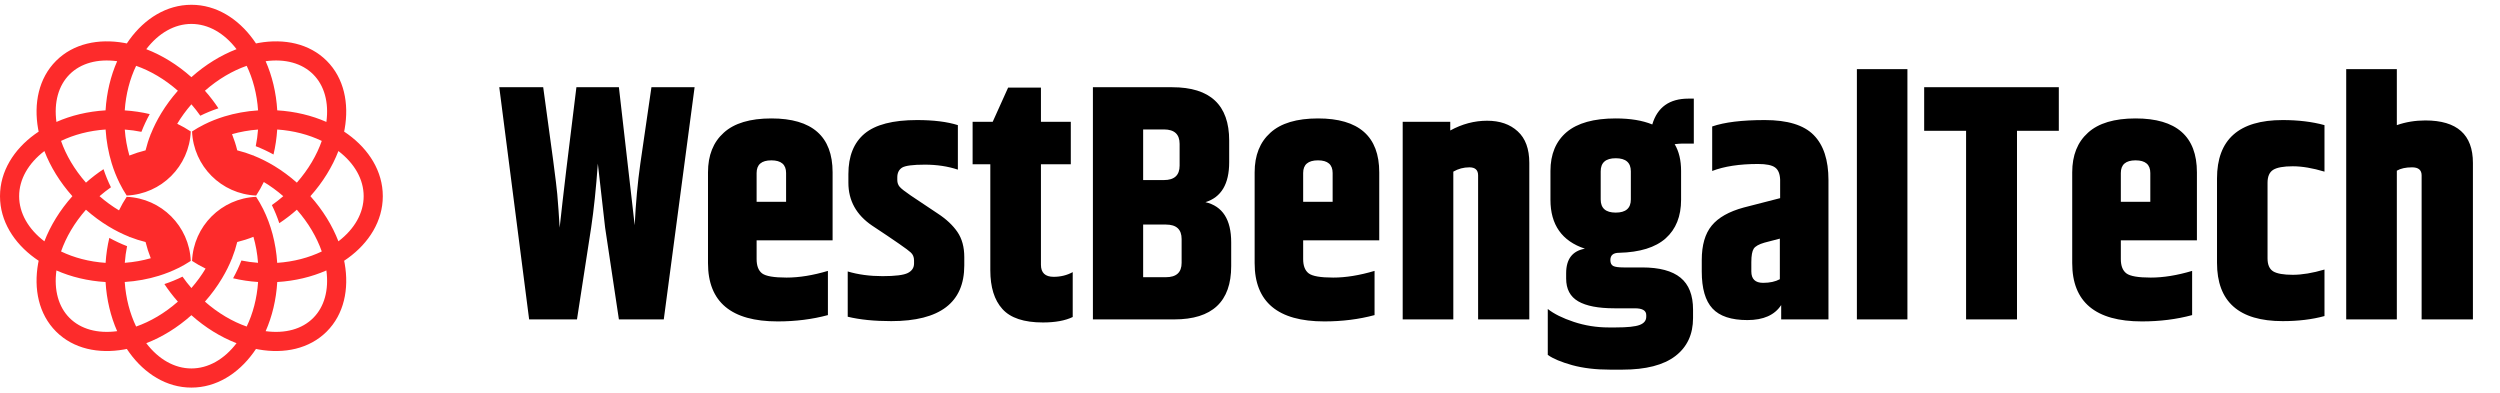
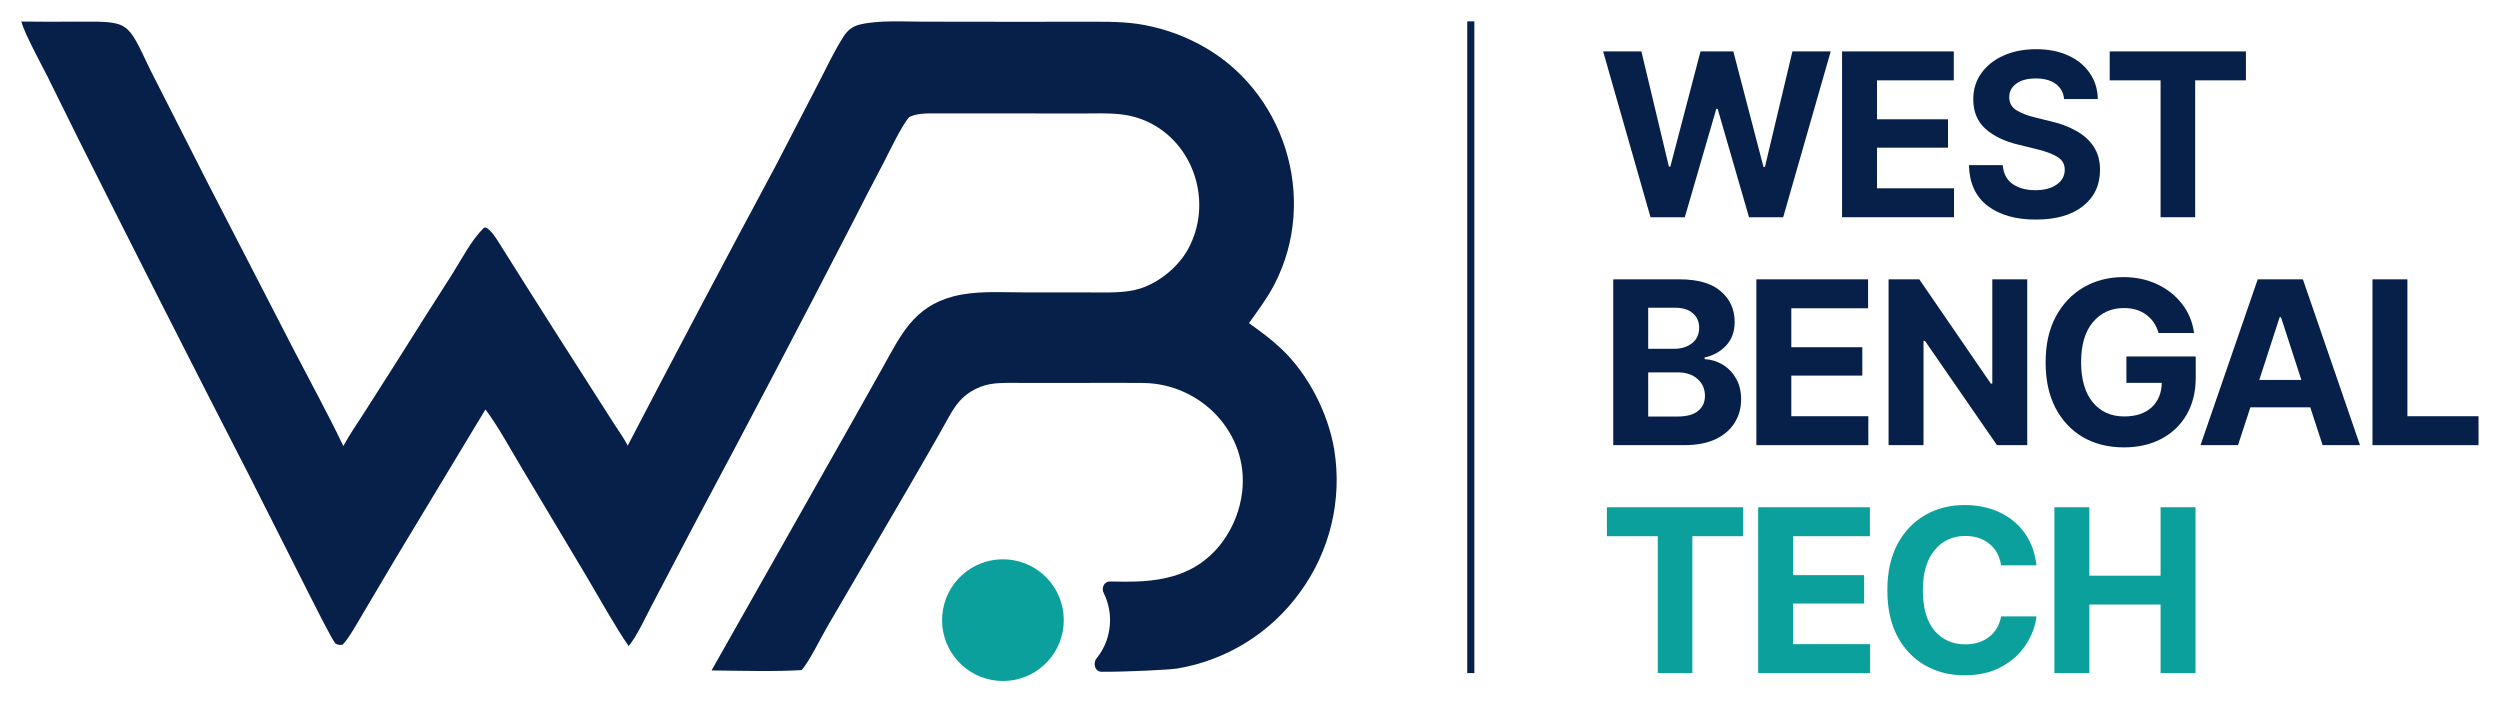
- <svg xmlns="http://www.w3.org/2000/svg" data-logo="logo" viewBox="0 0 261.23 41" width="261.23" height="41">
-   <g style="opacity: 1;" id="logogram" transform="translate(0, 0.5)&#10;    rotate(0 20 20)">
-     <path fill="#FD2B2B" d="M20 0C17.392 1.99605e-07 15.118 1.456 13.534 3.634C13.438 3.766 13.344 3.902 13.252 4.04C13.156 4.021 13.06 4 12.965 3.983C10.312 3.515 7.679 4.037 5.857 5.858C4.036 7.68 3.514 10.313 3.982 12.966C3.999 13.062 4.021 13.157 4.04 13.253C3.902 13.344 3.766 13.438 3.634 13.534C1.456 15.118 0 17.392 0 20C0 22.608 1.456 24.882 3.634 26.466C3.766 26.562 3.902 26.656 4.04 26.747C4.021 26.843 3.999 26.939 3.982 27.035C3.514 29.688 4.037 32.321 5.858 34.143C7.68 35.964 10.312 36.486 12.965 36.018C13.061 36.001 13.156 35.979 13.252 35.96C13.344 36.098 13.438 36.234 13.534 36.366C15.118 38.544 17.392 40 20 40C22.608 40 24.882 38.544 26.466 36.366C26.562 36.233 26.657 36.098 26.749 35.96C26.845 35.979 26.94 36.001 27.035 36.018C29.688 36.486 32.32 35.963 34.142 34.142C35.963 32.32 36.484 29.688 36.017 27.035C36 26.94 35.979 26.844 35.96 26.748C36.098 26.657 36.234 26.562 36.366 26.466C38.544 24.882 40 22.608 40 20C40 17.392 38.544 15.118 36.366 13.534C36.233 13.438 36.097 13.344 35.959 13.252C35.978 13.156 35.999 13.06 36.016 12.965C36.484 10.312 35.963 7.679 34.142 5.857C32.32 4.036 29.687 3.515 27.034 3.983C26.939 4 26.844 4.021 26.749 4.04C26.657 3.902 26.562 3.766 26.466 3.634C24.882 1.456 22.608 3.54835e-07 20 0ZM20 32.435C21.465 33.743 23.081 34.73 24.717 35.361C23.422 37.056 21.752 38 20 38C18.248 38 16.578 37.056 15.283 35.361C16.919 34.73 18.535 33.743 20 32.435ZM34.105 27.758C34.38 29.807 33.89 31.564 32.727 32.727C31.565 33.89 29.808 34.379 27.759 34.105C28.436 32.571 28.859 30.824 28.97 28.969C30.825 28.858 32.572 28.435 34.105 27.758ZM5.896 27.758C7.429 28.435 9.176 28.858 11.031 28.969C11.142 30.824 11.565 32.571 12.242 34.105C10.193 34.379 8.436 33.891 7.272 32.728C6.109 31.565 5.621 29.807 5.896 27.758ZM26.482 24.245C26.726 25.096 26.892 26.007 26.962 26.962C26.364 26.918 25.784 26.836 25.225 26.722C24.983 27.347 24.692 27.968 24.357 28.577C25.193 28.775 26.067 28.908 26.967 28.965C26.85 30.691 26.423 32.277 25.777 33.622C24.302 33.106 22.796 32.233 21.414 31.018C22.098 30.246 22.691 29.432 23.192 28.597C23.605 27.909 23.956 27.207 24.238 26.5H24.311C24.289 26.494 24.267 26.488 24.246 26.482C24.47 25.919 24.651 25.352 24.789 24.788C25.352 24.65 25.919 24.47 26.482 24.245ZM25.777 6.377C26.424 7.722 26.85 9.309 26.967 11.035C25.735 11.113 24.553 11.331 23.449 11.668C22.701 11.897 21.989 12.181 21.322 12.515C20.884 12.735 20.465 12.975 20.068 13.236C20.221 16.869 23.131 19.779 26.765 19.932C27.057 19.487 27.326 19.015 27.566 18.518C28.26 18.934 28.943 19.429 29.599 20C29.211 20.338 28.812 20.646 28.408 20.93C28.706 21.53 28.966 22.163 29.184 22.822C29.813 22.406 30.428 21.936 31.018 21.413C32.233 22.795 33.107 24.301 33.623 25.776C32.278 26.423 30.692 26.849 28.966 26.966C28.899 25.924 28.733 24.917 28.48 23.963C28.233 23.034 27.901 22.156 27.498 21.346C27.275 20.898 27.03 20.471 26.765 20.067C23.132 20.22 20.222 23.13 20.068 26.763C20.513 27.055 20.985 27.325 21.482 27.565C21.066 28.26 20.572 28.943 20 29.599C19.662 29.211 19.354 28.811 19.07 28.407C18.47 28.705 17.837 28.965 17.178 29.183C17.595 29.812 18.064 30.428 18.587 31.018C17.205 32.233 15.699 33.106 14.224 33.622C13.578 32.277 13.151 30.691 13.034 28.965C14.28 28.886 15.475 28.664 16.589 28.32C17.308 28.099 17.992 27.825 18.635 27.507C19.09 27.281 19.523 27.032 19.933 26.763C19.779 23.131 16.869 20.221 13.237 20.067C12.944 20.512 12.675 20.985 12.435 21.482C11.74 21.066 11.056 20.572 10.4 20C10.789 19.662 11.188 19.352 11.593 19.068C11.296 18.468 11.035 17.836 10.817 17.177C10.187 17.593 9.572 18.063 8.982 18.586C7.767 17.204 6.894 15.699 6.378 14.224C7.723 13.577 9.309 13.15 11.035 13.033C11.113 14.265 11.331 15.448 11.668 16.552C11.889 17.276 12.165 17.966 12.484 18.614C12.713 19.076 12.964 19.516 13.237 19.932C16.869 19.778 19.78 16.869 19.933 13.236C19.488 12.943 19.015 12.674 18.518 12.434C18.934 11.739 19.428 11.056 20 10.4C20.338 10.789 20.648 11.188 20.932 11.592C21.532 11.295 22.164 11.034 22.823 10.816C22.407 10.186 21.936 9.571 21.413 8.981C22.795 7.766 24.302 6.893 25.777 6.377ZM8.981 21.413C9.733 22.079 10.524 22.66 11.336 23.152C12.045 23.583 12.77 23.946 13.5 24.238V24.311C13.506 24.29 13.512 24.268 13.518 24.247C14.081 24.471 14.648 24.651 15.211 24.789C15.349 25.352 15.53 25.919 15.754 26.482C14.904 26.726 13.993 26.892 13.039 26.962C13.083 26.364 13.165 25.783 13.279 25.224C12.654 24.981 12.033 24.692 11.423 24.356C11.225 25.192 11.092 26.066 11.035 26.966C9.309 26.849 7.724 26.422 6.379 25.776C6.895 24.301 7.766 22.795 8.981 21.413ZM35.361 15.282C37.056 16.577 38 18.248 38 20C38 21.751 37.056 23.422 35.362 24.717C34.731 23.081 33.743 21.464 32.435 19.999C33.743 18.534 34.73 16.918 35.361 15.282ZM4.639 15.283C5.27 16.919 6.256 18.535 7.563 20C6.256 21.465 5.269 23.081 4.638 24.717C2.944 23.422 2 21.751 2 20C2 18.248 2.945 16.578 4.639 15.283ZM28.966 13.033C30.691 13.15 32.278 13.578 33.622 14.224C33.106 15.699 32.233 17.204 31.018 18.586C30.272 17.925 29.488 17.347 28.682 16.856C27.967 16.422 27.236 16.056 26.5 15.762V15.69C26.494 15.711 26.488 15.733 26.482 15.754C25.919 15.53 25.353 15.349 24.79 15.211C24.652 14.648 24.47 14.081 24.246 13.518C25.097 13.274 26.008 13.108 26.962 13.038C26.918 13.636 26.837 14.216 26.723 14.775C27.348 15.018 27.969 15.308 28.579 15.644C28.777 14.807 28.909 13.933 28.966 13.033ZM14.224 6.378C15.699 6.894 17.204 7.766 18.586 8.981C17.925 9.727 17.348 10.512 16.857 11.318C16.423 12.033 16.056 12.764 15.762 13.5H15.692C15.713 13.506 15.733 13.511 15.753 13.517C15.528 14.08 15.348 14.647 15.21 15.211C14.647 15.349 14.082 15.53 13.519 15.754C13.275 14.903 13.109 13.992 13.039 13.038C13.637 13.082 14.218 13.162 14.777 13.276C15.02 12.651 15.309 12.03 15.645 11.421C14.808 11.223 13.934 11.092 13.034 11.035C13.151 9.309 13.578 7.723 14.224 6.378ZM27.758 5.895C29.807 5.62 31.564 6.109 32.727 7.272C33.89 8.435 34.38 10.193 34.105 12.241C32.572 11.564 30.825 11.142 28.97 11.031C28.859 9.176 28.435 7.428 27.758 5.895ZM7.271 7.272C8.435 6.109 10.194 5.619 12.243 5.895C11.566 7.429 11.142 9.176 11.031 11.031C9.176 11.142 7.429 11.564 5.896 12.241C5.621 10.193 6.109 8.435 7.271 7.272ZM20 2C21.751 2 23.422 2.944 24.717 4.638C23.081 5.269 21.465 6.256 20 7.563C18.535 6.256 16.919 5.27 15.283 4.639C16.578 2.945 18.248 2 20 2Z" clip-rule="evenodd" fill-rule="evenodd" />
-   </g>
-   <g style="opacity: 1;" id="logotype" transform="translate(46, 2.375)">
-     <path fill="#000000" d="M20.91 14.72L22.07 6.74L26.58 6.74L23.36 31L18.67 31L17.23 21.41L16.47 14.72Q16.19 18.61 15.77 21.41L15.77 21.41L14.29 31L9.29 31L6.17 6.74L10.76 6.74Q12.09 16.30 12.23 17.91Q12.37 19.52 12.48 21.41L12.48 21.41Q13 16.58 14.23 6.74L14.23 6.74L18.67 6.74L20.32 21.16Q20.49 17.66 20.91 14.72L20.91 14.72ZM27.98 25.12L27.98 25.12L27.98 15.63Q27.98 12.97 29.63 11.49Q31.27 10.00 34.60 10.00L34.60 10.00Q41 10.00 41 15.63L41 15.63L41 22.74L33.06 22.74L33.06 24.70Q33.06 25.75 33.63 26.19Q34.21 26.63 36.19 26.63Q38.17 26.63 40.51 25.93L40.51 25.93L40.51 30.55Q38.06 31.21 35.26 31.21L35.26 31.21Q27.98 31.21 27.98 25.12ZM33.06 15.70L33.06 18.71L36.14 18.71L36.14 15.70Q36.14 14.38 34.60 14.38Q33.06 14.38 33.06 15.70L33.06 15.70ZM42.65 16.72L42.65 15.81Q42.65 13.01 44.34 11.59Q46.04 10.17 49.82 10.17L49.82 10.17Q52.41 10.17 54.09 10.70L54.09 10.70L54.09 15.35Q52.52 14.83 50.64 14.83Q48.77 14.83 48.26 15.14Q47.76 15.46 47.76 16.16L47.76 16.16L47.76 16.44Q47.76 16.86 48.02 17.16Q48.28 17.45 49.16 18.05L49.16 18.05L51.99 19.94Q53.32 20.81 54.04 21.86Q54.76 22.91 54.76 24.49L54.76 24.49L54.76 25.36Q54.76 31.18 47.13 31.18L47.13 31.18Q44.47 31.18 42.58 30.72L42.58 30.72L42.58 25.99Q44.22 26.48 46.22 26.48Q48.21 26.48 48.86 26.15Q49.51 25.82 49.51 25.16L49.51 25.16L49.51 24.84Q49.51 24.31 49.16 24L49.16 24Q48.73 23.58 45.13 21.20L45.13 21.20Q42.65 19.52 42.65 16.72L42.65 16.72ZM64.10 26.55L64.10 26.55Q65.19 26.55 66.09 26.06L66.09 26.06L66.09 30.75Q64.91 31.32 62.98 31.32L62.98 31.32Q60.00 31.32 58.74 29.91Q57.48 28.52 57.48 25.86L57.48 25.86L57.48 14.79L55.63 14.79L55.63 10.35L57.73 10.35L59.34 6.78L62.77 6.78L62.77 10.35L65.89 10.35L65.89 14.79L62.77 14.79L62.77 25.29Q62.77 26.55 64.10 26.55ZM82.44 12.31L82.44 12.31L82.44 14.58Q82.44 17.98 79.96 18.75L79.96 18.75Q82.65 19.38 82.65 22.95L82.65 22.95L82.65 25.43Q82.65 31 76.70 31L76.70 31L68.20 31L68.20 6.74L76.49 6.74Q82.44 6.74 82.44 12.31ZM75.62 11.15L75.62 11.15L73.45 11.15L73.45 16.44L75.62 16.44Q77.26 16.44 77.26 14.93L77.26 14.93L77.26 12.66Q77.26 11.15 75.62 11.15ZM77.47 25.09L77.47 25.09L77.47 22.60Q77.47 21.09 75.83 21.09L75.83 21.09L73.45 21.09L73.45 26.59L75.83 26.59Q77.47 26.59 77.47 25.09ZM85.10 25.12L85.10 25.12L85.10 15.63Q85.10 12.97 86.75 11.49Q88.39 10.00 91.72 10.00L91.72 10.00Q98.12 10.00 98.12 15.63L98.12 15.63L98.12 22.74L90.17 22.74L90.17 24.70Q90.17 25.75 90.75 26.19Q91.33 26.63 93.31 26.63Q95.28 26.63 97.63 25.93L97.63 25.93L97.63 30.55Q95.18 31.21 92.38 31.21L92.38 31.21Q85.10 31.21 85.10 25.12ZM90.17 15.70L90.17 18.71L93.25 18.71L93.25 15.70Q93.25 14.38 91.72 14.38Q90.17 14.38 90.17 15.70L90.17 15.70ZM105.54 10.35L105.54 11.26Q107.40 10.24 109.39 10.24Q111.39 10.24 112.59 11.35Q113.80 12.45 113.80 14.65L113.80 14.65L113.80 31L108.45 31L108.45 15.95Q108.45 15.11 107.54 15.11Q106.63 15.11 105.86 15.56L105.86 15.56L105.86 31L100.57 31L100.57 10.35L105.54 10.35ZM130.99 7.93L130.99 12.63L129.76 12.63Q129.48 12.63 128.99 12.69L128.99 12.69Q129.66 13.81 129.66 15.49L129.66 15.49L129.66 18.50Q129.66 21.09 128.05 22.53Q126.44 23.96 123.18 24.04L123.18 24.04Q122.27 24.04 122.27 24.80L122.27 24.80Q122.27 25.26 122.57 25.42Q122.87 25.57 123.67 25.57L123.67 25.57L125.59 25.57Q128.29 25.57 129.60 26.64Q130.91 27.71 130.91 29.98L130.91 29.98L130.91 30.86Q130.91 33.41 129.06 34.83Q127.20 36.25 123.53 36.25L123.53 36.25L122.23 36.25Q120.00 36.25 118.28 35.78Q116.56 35.30 115.73 34.71L115.73 34.71L115.73 29.91Q116.70 30.68 118.45 31.26Q120.20 31.84 122.09 31.84L122.09 31.84L122.83 31.84Q124.65 31.84 125.33 31.58Q126.02 31.32 126.02 30.72L126.02 30.72L126.02 30.55Q126.02 29.84 124.83 29.84L124.83 29.84L122.69 29.84Q120.17 29.84 118.91 29.11Q117.65 28.38 117.65 26.73L117.65 26.73L117.65 26.17Q117.65 23.96 119.61 23.61L119.61 23.61Q116.01 22.42 116.01 18.50L116.01 18.50L116.01 15.49Q116.01 12.87 117.70 11.43Q119.40 10.00 122.83 10.00L122.83 10.00Q125.11 10.00 126.65 10.63L126.65 10.63Q127.45 7.93 130.43 7.93L130.43 7.93L130.99 7.93ZM124.41 18.47L124.41 18.47L124.41 15.53Q124.41 14.16 122.83 14.16Q121.26 14.16 121.26 15.53L121.26 15.53L121.26 18.47Q121.26 19.84 122.83 19.84Q124.41 19.84 124.41 18.47ZM137.00 25.02L137.00 25.02L137.00 25.99Q137.00 27.18 138.23 27.18L138.23 27.18Q139.28 27.18 139.98 26.80L139.98 26.80L139.98 22.56L138.37 22.98Q137.50 23.23 137.25 23.61Q137.00 24 137.00 25.02ZM132.91 15.49L132.91 10.84Q134.84 10.17 138.41 10.17Q141.97 10.17 143.51 11.73Q145.06 13.29 145.06 16.44L145.06 16.44L145.06 31L140.12 31L140.12 29.50Q139.10 31.07 136.59 31.07Q134.06 31.07 132.94 29.86Q131.82 28.66 131.82 25.99L131.82 25.99L131.82 24.80Q131.82 22.46 132.86 21.20Q133.89 19.94 136.20 19.31L136.20 19.31L140.01 18.33L140.01 16.41Q139.98 15.49 139.49 15.13Q139 14.76 137.70 14.76L137.70 14.76Q134.80 14.76 132.91 15.49L132.91 15.49ZM148.03 31L148.03 4.85L153.31 4.85L153.31 31L148.03 31ZM155.06 6.74L169.13 6.74L169.13 11.29L164.76 11.29L164.76 31L159.44 31L159.44 11.29L155.06 11.29L155.06 6.74ZM170.53 25.12L170.53 25.12L170.53 15.63Q170.53 12.97 172.18 11.49Q173.82 10.00 177.15 10.00L177.15 10.00Q183.56 10.00 183.56 15.63L183.56 15.63L183.56 22.74L175.61 22.74L175.61 24.70Q175.61 25.75 176.19 26.19Q176.77 26.63 178.74 26.63Q180.72 26.63 183.06 25.93L183.06 25.93L183.06 30.55Q180.62 31.21 177.81 31.21L177.81 31.21Q170.53 31.21 170.53 25.12ZM175.61 15.70L175.61 18.71L178.69 18.71L178.69 15.70Q178.69 14.38 177.15 14.38Q175.61 14.38 175.61 15.70L175.61 15.70ZM185.66 25.09L185.66 16.27Q185.66 10.17 192.52 10.17L192.52 10.17Q194.97 10.17 196.89 10.70L196.89 10.70L196.89 15.56Q195.03 15.00 193.58 15.00Q192.13 15.00 191.53 15.37Q190.94 15.74 190.94 16.72L190.94 16.72L190.94 24.63Q190.94 25.61 191.53 25.98Q192.13 26.34 193.58 26.34Q195.03 26.34 196.89 25.79L196.89 25.79L196.89 30.65Q194.97 31.18 192.52 31.18L192.52 31.18Q185.66 31.18 185.66 25.09L185.66 25.09ZM199.16 31L199.16 4.85L204.45 4.85L204.45 10.70Q205.85 10.21 207.43 10.21L207.43 10.21Q212.40 10.21 212.40 14.65L212.40 14.65L212.40 31L207.04 31L207.04 15.95Q207.04 15.11 206.04 15.11Q205.05 15.11 204.45 15.46L204.45 15.46L204.45 31L199.16 31Z" />
-   </g>
+ <svg xmlns="http://www.w3.org/2000/svg" width="702" height="198" viewBox="0 0 702 198" fill="none">
+   <path d="M298.046 178.852C295.616 187.309 287.161 192.539 278.508 190.936C269.856 189.333 263.836 181.422 264.598 172.656C265.361 163.889 272.653 157.134 281.453 157.048C290.251 156.961 297.678 163.57 298.613 172.32C298.846 174.513 298.653 176.731 298.046 178.852Z" fill="#0BA09C" />
+   <path d="M241.445 6.886C246.713 5.621 253.879 6.08 259.246 6.086L284.641 6.12L303.621 6.104C308.791 6.103 314.114 5.983 319.233 6.675C325.301 7.557 331.17 9.475 336.588 12.345C360.648 24.92 370.441 55.736 357.801 79.968C355.773 83.85 353.235 87.177 350.713 90.74C354.005 93.099 356.758 95.092 359.738 97.89C367.351 105.04 372.966 116.035 374.666 126.325C376.921 140.381 373.469 154.756 365.076 166.255C356.831 177.726 344.371 185.453 330.431 187.738C328.453 188.057 316.798 188.66 309.321 188.634C307.475 188.628 306.78 186.284 307.938 184.846C309.327 183.122 310.4 181.101 311.046 178.852C311.653 176.732 311.846 174.513 311.613 172.32C311.391 170.243 310.803 168.287 309.918 166.513C309.208 165.089 310.025 163.276 311.616 163.286C320.231 163.34 334.335 164.399 343.346 152.033C346.338 147.932 348.216 143.127 348.804 138.085C350.726 121.549 337.113 107.646 320.911 107.537C318.614 107.522 316.318 107.506 314.019 107.508L298.851 107.528L287.343 107.533C284.568 107.522 280.933 107.374 278.261 107.833C275.621 108.276 273.143 109.394 271.063 111.079C268.579 113.083 267.101 115.878 265.578 118.618C262.151 124.789 258.566 130.86 255.059 136.987L232.429 175.76C230.499 179.038 227.414 185.491 225.12 188.155C218.152 188.626 207.041 188.339 199.8 188.257L238.519 119.825L247.688 103.52C252.908 94.181 256.479 86.129 267.786 83.203C273.961 81.606 280.771 82.092 287.126 82.098L306.438 82.115C310.778 82.118 315.964 82.349 320.099 81.038C325.541 79.313 330.893 74.926 333.628 69.916C340.35 57.605 335.881 41.531 323.533 34.828C320.783 33.357 317.775 32.43 314.673 32.098C311.133 31.705 307.238 31.858 303.661 31.864C289.366 31.889 275.068 31.794 260.775 31.847C259.585 31.851 257.785 32.007 256.686 32.348C256.238 32.489 255.793 32.647 255.358 32.821C253.308 35.041 249.716 42.602 248.101 45.726C245.123 51.356 242.195 57.014 239.32 62.697C224.833 90.823 210.133 118.839 195.223 146.742L183.145 169.741C181.321 173.193 178.92 178.555 176.523 181.405C173.196 176.7 167.949 167.37 164.835 162.093L146.352 131.133C143.252 125.967 139.848 119.669 136.312 114.974L110.963 157.01L101.911 172.291C100.606 174.475 97.819 179.521 96.166 181.054C95.267 181.1 94.983 181.167 94.182 180.699C92.953 179.124 88.248 169.688 87.059 167.361L70.242 134.042C54.009 102.458 37.936 70.792 22.023 39.045L13.313 21.446C11.623 18.111 6.688 9.03 6 6.05C11.316 6.119 16.633 6.127 21.95 6.075C36.39 6.035 35.622 5.868 41.992 19.183C42.578 20.408 43.343 21.858 43.963 23.078L58.287 51.288L82.815 98.843C87.054 107.025 92.55 117.09 96.412 125.262C97.955 122.334 100.488 118.642 102.336 115.773L111.507 101.377C116.613 93.235 121.761 85.119 126.948 77.029C129.63 72.798 132.291 67.497 135.807 64.046C136.78 63.093 139.176 66.677 139.607 67.365C150.418 84.588 161.347 101.726 172.325 118.842C173.426 120.559 175.458 123.402 176.254 125.146C189.921 98.902 203.755 72.746 217.753 46.677L229.858 23.301C232.136 18.877 234.283 14.275 236.968 10.113C238.05 8.434 239.521 7.348 241.445 6.886Z" fill="#072049" />
+   <path d="M576.875 189V142.438H586.688V161.656H606.688V142.438H616.5V189H606.688V169.75H586.688V189H576.875Z" fill="#0BA09C" />
+   <path d="M551.656 189.625C547.51 189.625 543.802 188.688 540.531 186.812C537.26 184.938 534.677 182.229 532.781 178.688C530.906 175.125 529.969 170.812 529.969 165.75C529.969 160.667 530.917 156.344 532.812 152.781C534.729 149.219 537.323 146.5 540.594 144.625C543.885 142.75 547.573 141.812 551.656 141.812C555.26 141.812 558.5 142.479 561.375 143.812C564.271 145.146 566.635 147.073 568.469 149.594C570.302 152.115 571.427 155.167 571.844 158.75H561.906C561.531 156.188 560.438 154.177 558.625 152.719C556.833 151.24 554.583 150.5 551.875 150.5C548.292 150.5 545.406 151.833 543.219 154.5C541.031 157.146 539.938 160.896 539.938 165.75C539.938 170.729 541.031 174.51 543.219 177.094C545.427 179.656 548.302 180.938 551.844 180.938C554.469 180.938 556.688 180.25 558.5 178.875C560.312 177.5 561.448 175.573 561.906 173.094H571.844C571.49 175.948 570.469 178.635 568.781 181.156C567.115 183.677 564.833 185.719 561.938 187.281C559.062 188.844 555.635 189.625 551.656 189.625Z" fill="#0BA09C" />
+   <path d="M493.688 189V142.438H525.062V150.562H503.5V161.5H523.438V169.469H503.5V180.875H525.125V189H493.688Z" fill="#0BA09C" />
+   <path d="M451.219 150.562V142.438H489.469V150.562H475.219V189H465.5V150.562H451.219Z" fill="#0BA09C" />
+   <path d="M666.188 125V78.438H676V116.875H695.969V125H666.188Z" fill="#072049" />
+   <path d="M628.438 125H617.906L633.969 78.438H646.656L662.688 125H652.188L648.719 114.375H631.906L628.438 125ZM640.125 89.062L634.406 106.688H646.219L640.5 89.062H640.125Z" fill="#072049" />
+   <path d="M596.406 125.625C592.031 125.625 588.188 124.667 584.875 122.75C581.583 120.812 579.01 118.062 577.156 114.5C575.323 110.938 574.406 106.698 574.406 101.781C574.406 96.74 575.365 92.438 577.281 88.875C579.219 85.292 581.833 82.552 585.125 80.656C588.417 78.76 592.115 77.812 596.219 77.812C599.719 77.812 602.885 78.479 605.719 79.812C608.573 81.146 610.906 82.99 612.719 85.344C614.552 87.698 615.677 90.417 616.094 93.5H606.125C605.5 91.312 604.344 89.604 602.656 88.375C600.99 87.125 598.896 86.5 596.375 86.5C592.812 86.5 589.917 87.823 587.688 90.469C585.479 93.094 584.375 96.833 584.375 101.688C584.375 106.542 585.469 110.302 587.656 112.969C589.844 115.615 592.781 116.938 596.469 116.938C599.74 116.938 602.302 116.094 604.156 114.406C606.01 112.698 606.969 110.396 607.031 107.5H597.094V100.094H616.562V105.969C616.562 110.052 615.698 113.562 613.969 116.5C612.24 119.438 609.854 121.698 606.812 123.281C603.792 124.844 600.323 125.625 596.406 125.625Z" fill="#072049" />
+   <path d="M569.25 78.438V125H560.75L540.531 95.719H540.125V125H530.312V78.438H538.938L559.031 107.719H559.438V78.438H569.25Z" fill="#072049" />
+   <path d="M493.188 125V78.438H524.562V86.562H503V97.5H522.938V105.469H503V116.875H524.625V125H493.188Z" fill="#072049" />
+   <path d="M453 125V78.438H471.625C476.75 78.438 480.604 79.552 483.188 81.781C485.792 84.01 487.094 86.875 487.094 90.375C487.094 93.104 486.292 95.323 484.688 97.031C483.083 98.74 481.073 99.854 478.656 100.375V100.844C480.427 100.927 482.094 101.427 483.656 102.344C485.219 103.26 486.479 104.552 487.438 106.219C488.417 107.865 488.906 109.833 488.906 112.125C488.906 114.604 488.292 116.812 487.062 118.75C485.854 120.688 484.062 122.219 481.688 123.344C479.312 124.448 476.375 125 472.875 125H453ZM462.812 97.938H470.125C472.146 97.938 473.812 97.417 475.125 96.375C476.458 95.312 477.125 93.854 477.125 92C477.125 90.333 476.531 88.99 475.344 87.969C474.177 86.927 472.5 86.406 470.312 86.406H462.812V97.938ZM462.812 116.969H470.875C473.604 116.969 475.594 116.438 476.844 115.375C478.115 114.312 478.75 112.906 478.75 111.156C478.75 109.24 478.062 107.667 476.688 106.438C475.312 105.188 473.448 104.562 471.094 104.562H462.812V116.969Z" fill="#072049" />
+   <path d="M592.406 22.562V14.438H630.656V22.562H616.406V61H606.688V22.562H592.406Z" fill="#072049" />
+   <path d="M571.625 61.656C565.979 61.656 561.469 60.365 558.094 57.781C554.74 55.198 553 51.396 552.875 46.375H562.375C562.542 48.708 563.458 50.469 565.125 51.656C566.812 52.823 568.948 53.406 571.531 53.406C574.031 53.406 576.031 52.875 577.531 51.812C579.031 50.75 579.781 49.365 579.781 47.656C579.781 46.094 579.094 44.896 577.719 44.062C576.344 43.208 574.396 42.479 571.875 41.875L566.781 40.625C562.865 39.688 559.771 38.198 557.5 36.156C555.229 34.094 554.094 31.344 554.094 27.906C554.094 25.094 554.854 22.635 556.375 20.531C557.896 18.406 559.979 16.76 562.625 15.594C565.292 14.406 568.333 13.812 571.75 13.812C575.188 13.812 578.198 14.406 580.781 15.594C583.365 16.781 585.375 18.427 586.812 20.531C588.271 22.635 589.021 25.062 589.062 27.812H579.594C579.427 26 578.646 24.583 577.25 23.562C575.875 22.542 574.01 22.031 571.656 22.031C569.26 22.031 567.417 22.531 566.125 23.531C564.833 24.51 564.188 25.76 564.188 27.281C564.188 28.927 564.906 30.177 566.344 31.031C567.802 31.885 569.531 32.542 571.531 33L575.688 34.031C578.396 34.635 580.802 35.521 582.906 36.688C585.01 37.833 586.667 39.312 587.875 41.125C589.083 42.938 589.688 45.125 589.688 47.688C589.688 51.958 588.094 55.354 584.906 57.875C581.74 60.396 577.312 61.656 571.625 61.656Z" fill="#072049" />
+   <path d="M517.25 61V14.438H548.625V22.562H527.062V33.5H547V41.469H527.062V52.875H548.688V61H517.25Z" fill="#072049" />
+   <path d="M463.469 61L450.156 14.438H460.906L468.625 46.781H469.031L477.5 14.438H486.719L495.188 46.875H495.594L503.312 14.438H514.062L500.719 61H491.125L482.312 30.562H481.938L473.094 61H463.469Z" fill="#072049" />
+   <path d="M414 6H412V189H414V6Z" fill="#072049" />
</svg>
